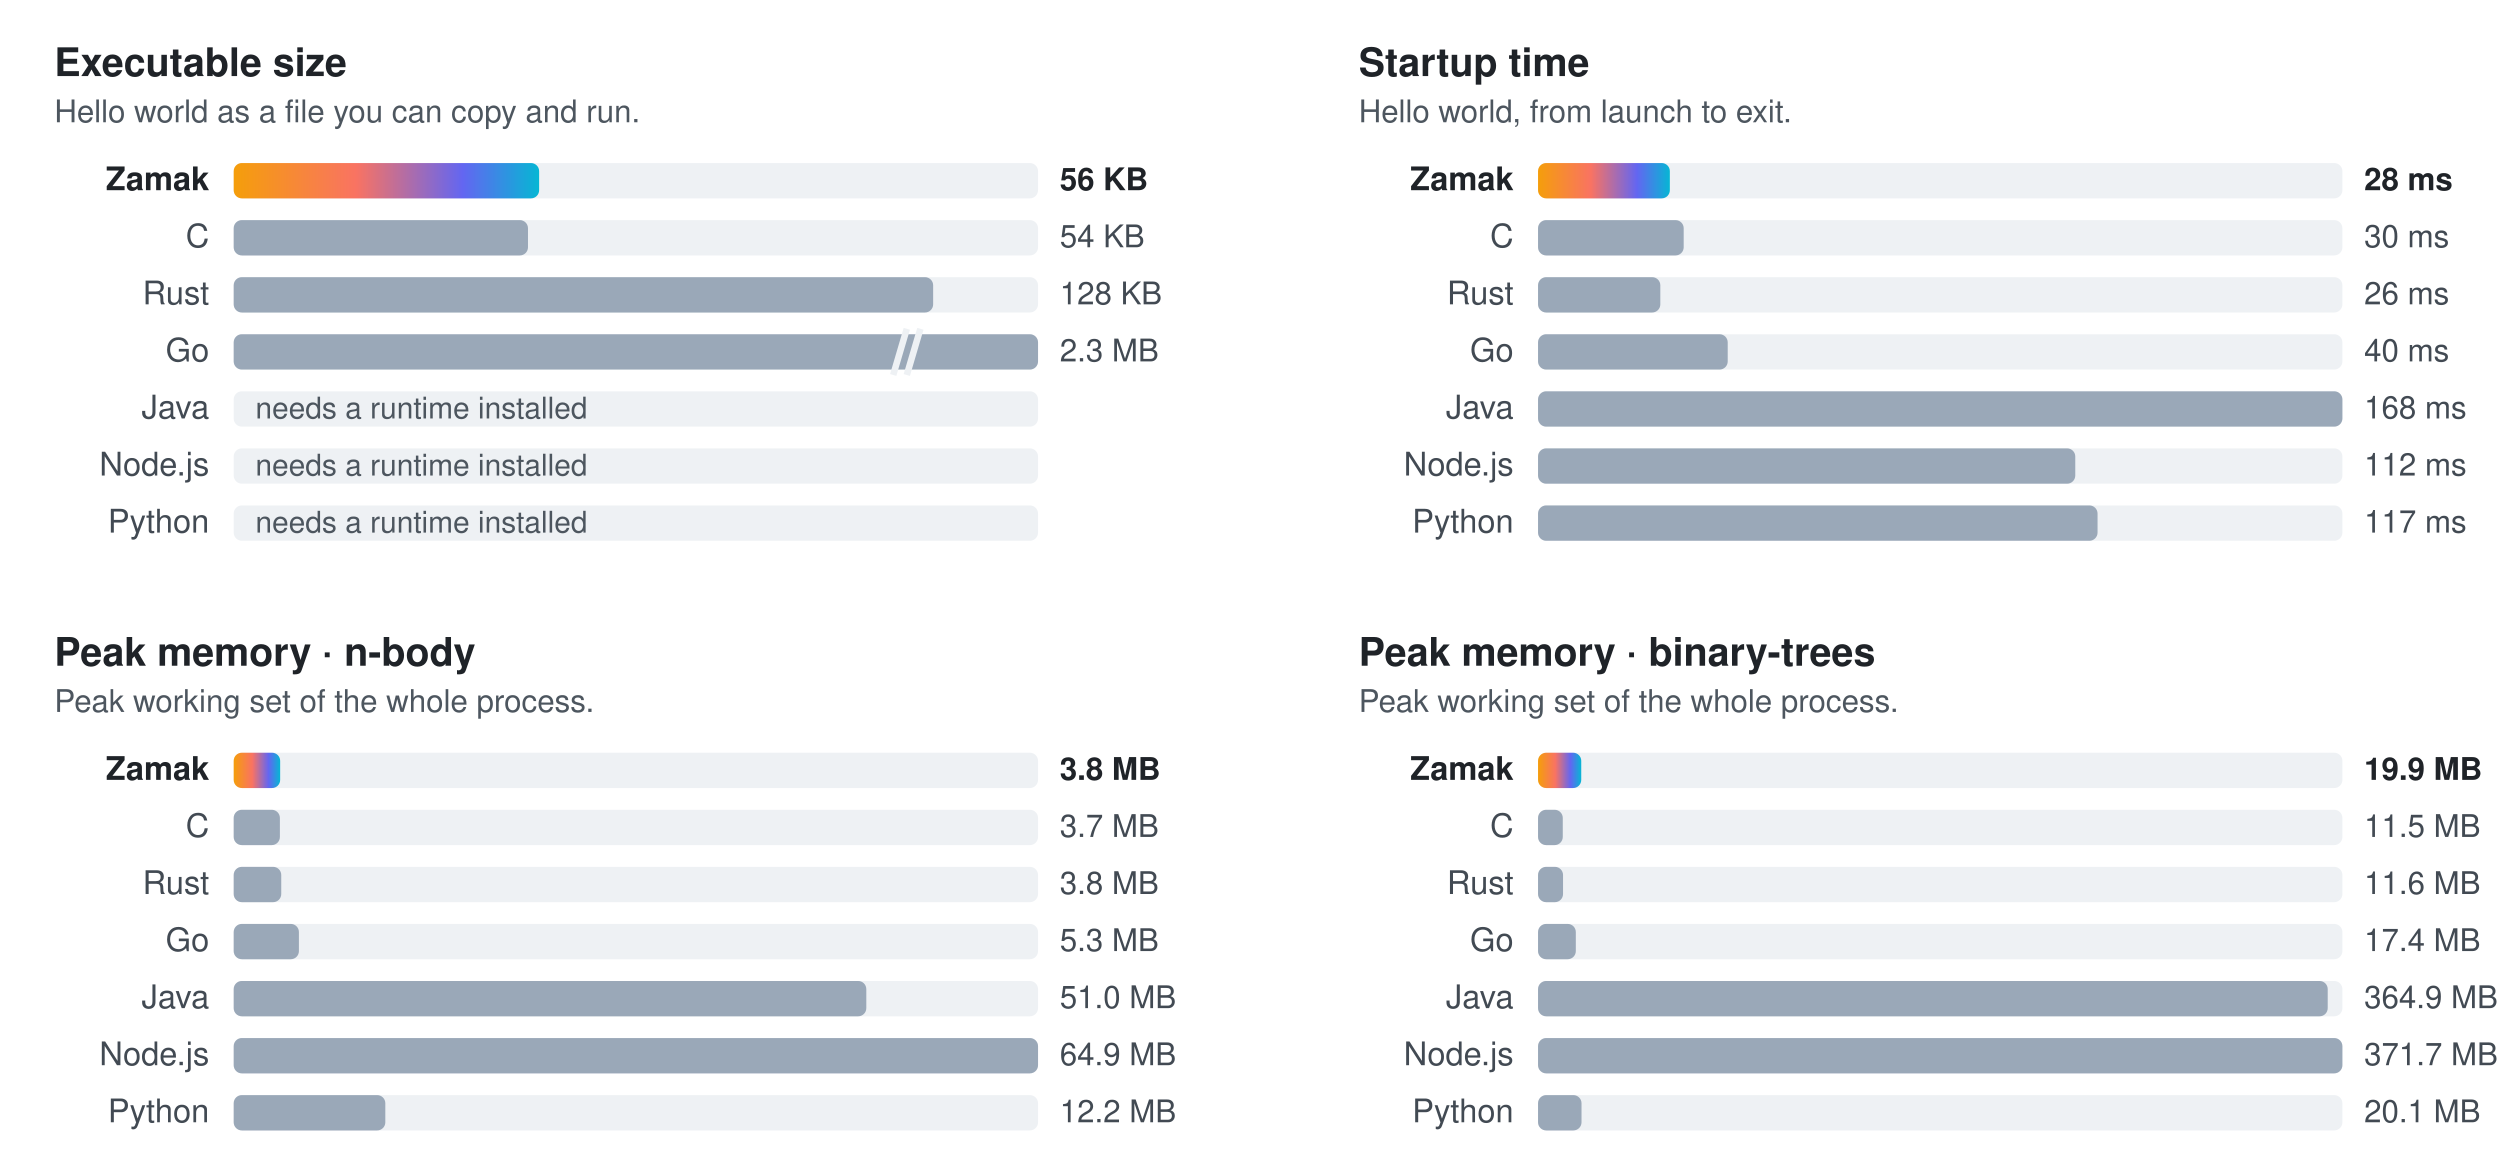
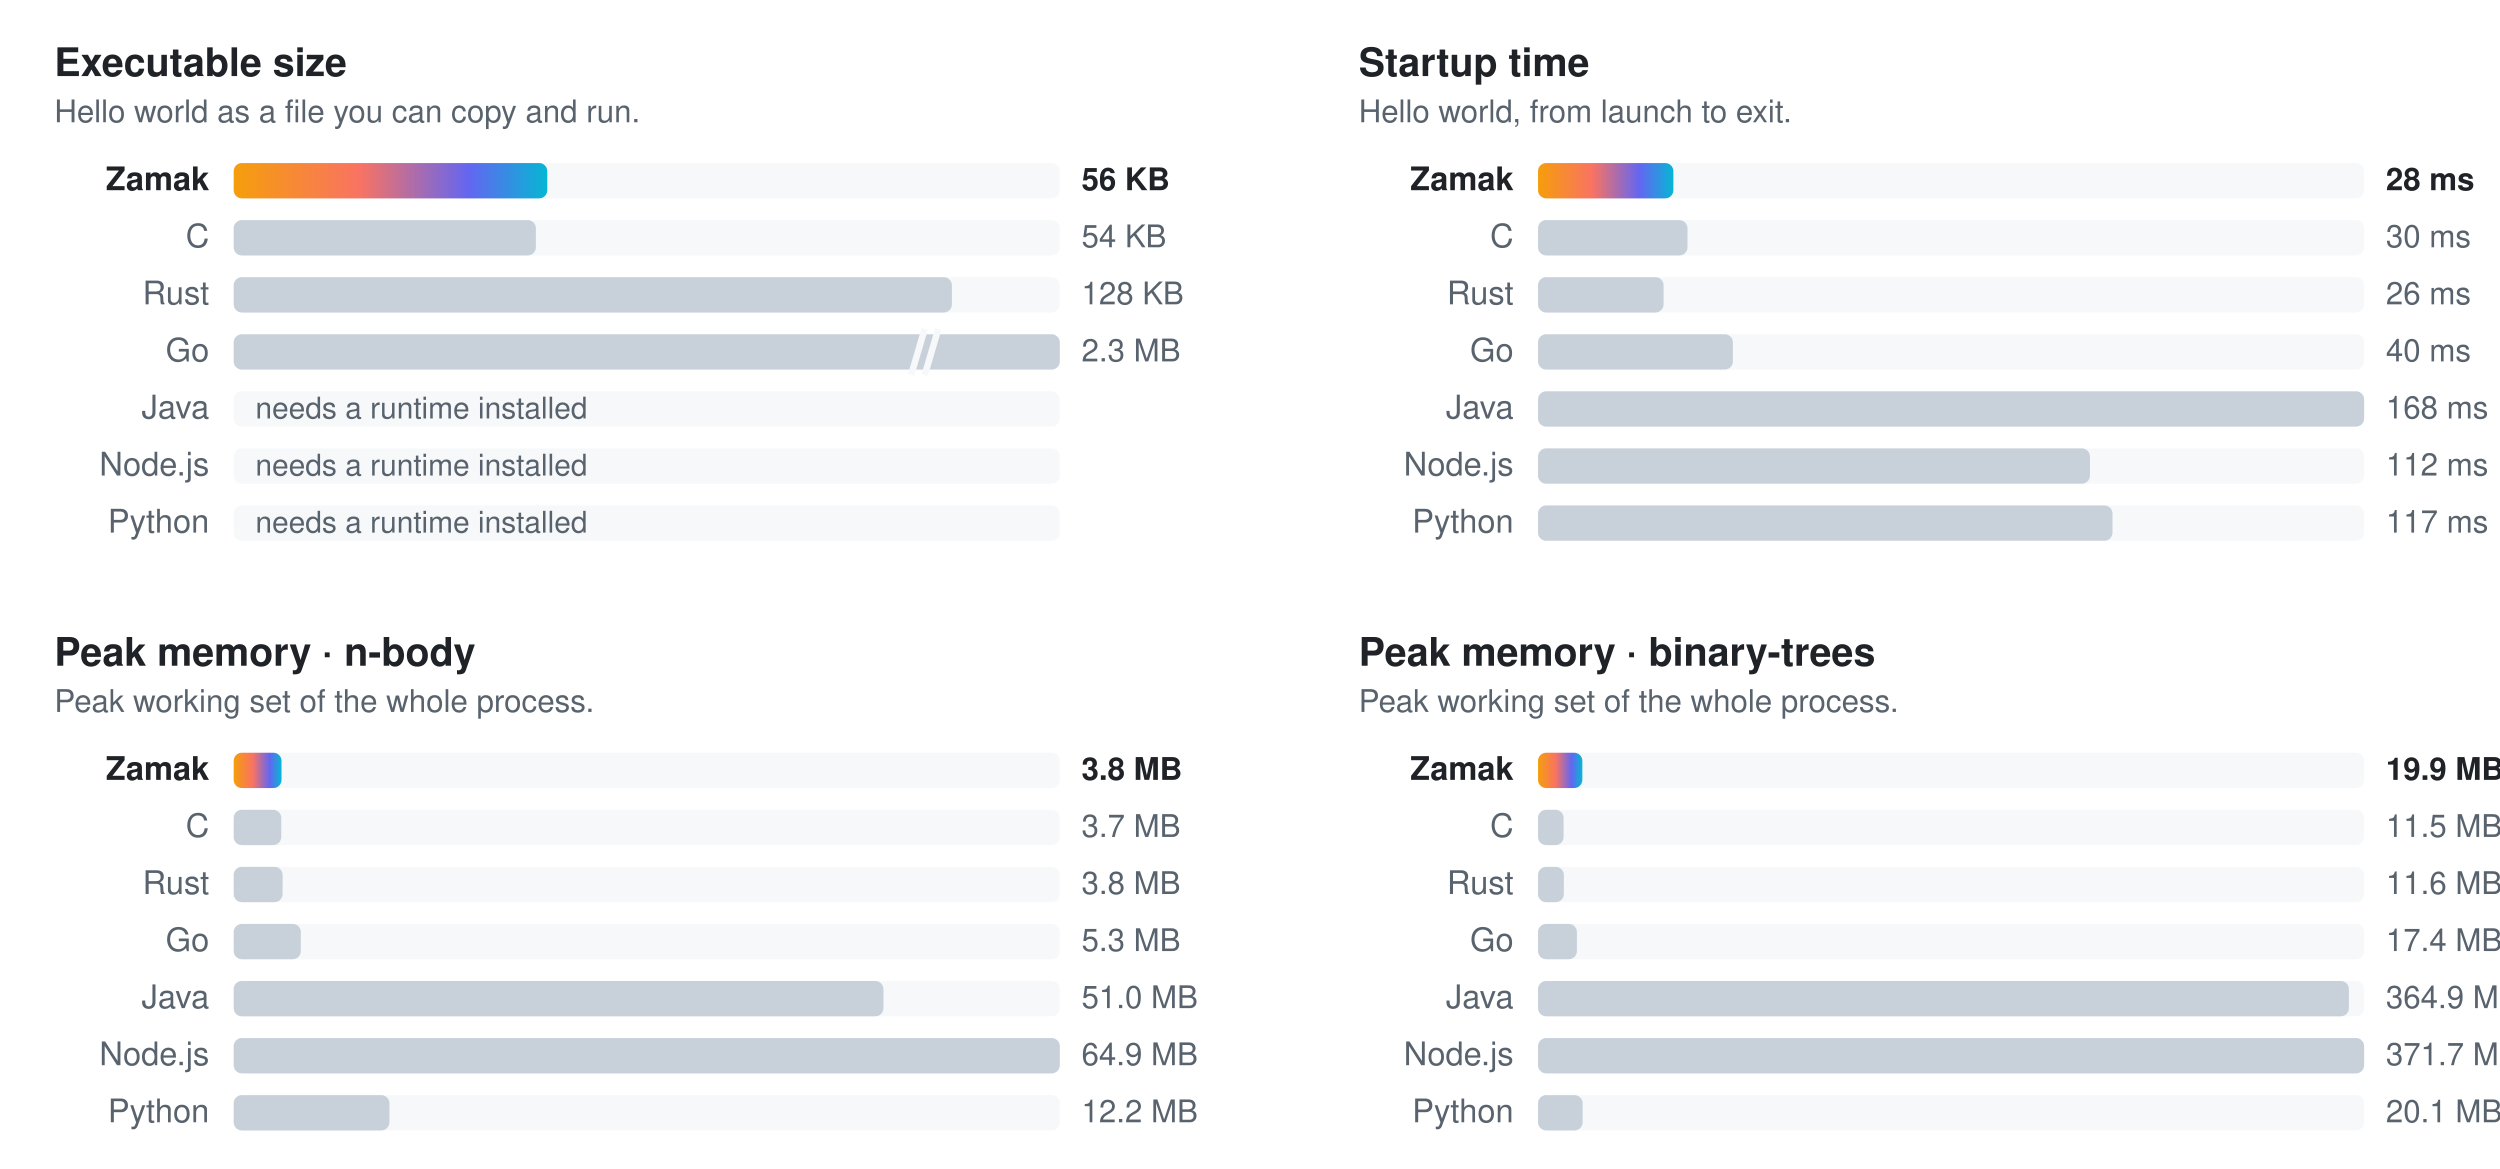
<svg xmlns="http://www.w3.org/2000/svg" viewBox="0 0 920 430" width="920" height="430" role="img" aria-label="Executable size, startup time, and peak memory of Zamak, C, Rust, Go, Java, Node.js, and Python" font-family="-apple-system, 'Segoe UI', Helvetica, Arial, sans-serif">
  <defs>
    <linearGradient id="brand" x1="0" x2="1" y1="0" y2="0">
      <stop offset="0" stop-color="#f59e0b" />
      <stop offset="0.4" stop-color="#f97362" />
      <stop offset="0.75" stop-color="#6366f1" />
      <stop offset="1" stop-color="#06b6d4" />
    </linearGradient>
  </defs>
  <text x="20" y="28" font-size="14.5" font-weight="600" fill="#1f2328">Executable size</text>
-   <text x="20" y="45" font-size="11.5" fill="#4d565f">Hello world as a file you can copy and run.</text>
+   <text x="20" y="45" font-size="11.5" fill="#59636e">Hello world as a file you can copy and run.</text>
  <text x="77" y="70" font-size="12" text-anchor="end" font-weight="600" fill="#1f2328">Zamak</text>
-   <rect x="86" y="60" width="296" height="13" rx="3" fill="#eef1f4" />
-   <rect x="86" y="60" width="112.4" height="13" rx="3" fill="url(#brand)" />
-   <text x="390" y="70" font-size="11.5" font-weight="600" fill="#1f2328">56 KB</text>
-   <text x="77" y="91" font-size="12" text-anchor="end" font-weight="500" fill="#424a53">C</text>
-   <rect x="86" y="81" width="296" height="13" rx="3" fill="#eef1f4" />
-   <rect x="86" y="81" width="108.3" height="13" rx="3" fill="#9aa8b8" />
-   <text x="390" y="91" font-size="11.5" font-weight="500" fill="#424a53">54 KB</text>
-   <text x="77" y="112" font-size="12" text-anchor="end" font-weight="500" fill="#424a53">Rust</text>
-   <rect x="86" y="102" width="296" height="13" rx="3" fill="#eef1f4" />
-   <rect x="86" y="102" width="257.4" height="13" rx="3" fill="#9aa8b8" />
-   <text x="390" y="112" font-size="11.5" font-weight="500" fill="#424a53">128 KB</text>
-   <text x="77" y="133" font-size="12" text-anchor="end" font-weight="500" fill="#424a53">Go</text>
-   <rect x="86" y="123" width="296" height="13" rx="3" fill="#eef1f4" />
-   <rect x="86" y="123" width="296.0" height="13" rx="3" fill="#9aa8b8" />
-   <path d="M328.7 138 l5 -17" stroke="#eef1f4" stroke-width="2.4" />
-   <path d="M333.7 138 l5 -17" stroke="#eef1f4" stroke-width="2.4" />
-   <text x="390" y="133" font-size="11.5" font-weight="500" fill="#424a53">2.3 MB</text>
-   <text x="77" y="154" font-size="12" text-anchor="end" font-weight="500" fill="#424a53">Java</text>
-   <rect x="86" y="144" width="296" height="13" rx="3" fill="#eef1f4" />
-   <text x="94" y="154" font-size="11" fill="#4d565f">needs a runtime installed</text>
-   <text x="77" y="175" font-size="12" text-anchor="end" font-weight="500" fill="#424a53">Node.js</text>
-   <rect x="86" y="165" width="296" height="13" rx="3" fill="#eef1f4" />
-   <text x="94" y="175" font-size="11" fill="#4d565f">needs a runtime installed</text>
-   <text x="77" y="196" font-size="12" text-anchor="end" font-weight="500" fill="#424a53">Python</text>
-   <rect x="86" y="186" width="296" height="13" rx="3" fill="#eef1f4" />
-   <text x="94" y="196" font-size="11" fill="#4d565f">needs a runtime installed</text>
+   <rect x="86" y="60" width="304" height="13" rx="3" fill="#f6f8fa" />
+   <rect x="86" y="60" width="115.4" height="13" rx="3" fill="url(#brand)" />
+   <text x="398" y="70" font-size="11.5" font-weight="600" fill="#1f2328">56 KB</text>
+   <text x="77" y="91" font-size="12" text-anchor="end" font-weight="400" fill="#59636e">C</text>
+   <rect x="86" y="81" width="304" height="13" rx="3" fill="#f6f8fa" />
+   <rect x="86" y="81" width="111.2" height="13" rx="3" fill="#c8d1da" />
+   <text x="398" y="91" font-size="11.5" font-weight="400" fill="#59636e">54 KB</text>
+   <text x="77" y="112" font-size="12" text-anchor="end" font-weight="400" fill="#59636e">Rust</text>
+   <rect x="86" y="102" width="304" height="13" rx="3" fill="#f6f8fa" />
+   <rect x="86" y="102" width="264.3" height="13" rx="3" fill="#c8d1da" />
+   <text x="398" y="112" font-size="11.5" font-weight="400" fill="#59636e">128 KB</text>
+   <text x="77" y="133" font-size="12" text-anchor="end" font-weight="400" fill="#59636e">Go</text>
+   <rect x="86" y="123" width="304" height="13" rx="3" fill="#f6f8fa" />
+   <rect x="86" y="123" width="304.0" height="13" rx="3" fill="#c8d1da" />
+   <path d="M335.3 138 l5 -17" stroke="#f6f8fa" stroke-width="2.4" />
+   <path d="M340.3 138 l5 -17" stroke="#f6f8fa" stroke-width="2.4" />
+   <text x="398" y="133" font-size="11.5" font-weight="400" fill="#59636e">2.3 MB</text>
+   <text x="77" y="154" font-size="12" text-anchor="end" font-weight="400" fill="#59636e">Java</text>
+   <rect x="86" y="144" width="304" height="13" rx="3" fill="#f6f8fa" />
+   <text x="94" y="154" font-size="11" fill="#59636e">needs a runtime installed</text>
+   <text x="77" y="175" font-size="12" text-anchor="end" font-weight="400" fill="#59636e">Node.js</text>
+   <rect x="86" y="165" width="304" height="13" rx="3" fill="#f6f8fa" />
+   <text x="94" y="175" font-size="11" fill="#59636e">needs a runtime installed</text>
+   <text x="77" y="196" font-size="12" text-anchor="end" font-weight="400" fill="#59636e">Python</text>
+   <rect x="86" y="186" width="304" height="13" rx="3" fill="#f6f8fa" />
+   <text x="94" y="196" font-size="11" fill="#59636e">needs a runtime installed</text>
  <text x="500" y="28" font-size="14.5" font-weight="600" fill="#1f2328">Startup time</text>
-   <text x="500" y="45" font-size="11.5" fill="#4d565f">Hello world, from launch to exit.</text>
+   <text x="500" y="45" font-size="11.5" fill="#59636e">Hello world, from launch to exit.</text>
  <text x="557" y="70" font-size="12" text-anchor="end" font-weight="600" fill="#1f2328">Zamak</text>
-   <rect x="566" y="60" width="296" height="13" rx="3" fill="#eef1f4" />
-   <rect x="566" y="60" width="48.5" height="13" rx="3" fill="url(#brand)" />
-   <text x="870" y="70" font-size="11.5" font-weight="600" fill="#1f2328">28 ms</text>
-   <text x="557" y="91" font-size="12" text-anchor="end" font-weight="500" fill="#424a53">C</text>
-   <rect x="566" y="81" width="296" height="13" rx="3" fill="#eef1f4" />
-   <rect x="566" y="81" width="53.6" height="13" rx="3" fill="#9aa8b8" />
-   <text x="870" y="91" font-size="11.5" font-weight="500" fill="#424a53">30 ms</text>
-   <text x="557" y="112" font-size="12" text-anchor="end" font-weight="500" fill="#424a53">Rust</text>
-   <rect x="566" y="102" width="296" height="13" rx="3" fill="#eef1f4" />
-   <rect x="566" y="102" width="45.0" height="13" rx="3" fill="#9aa8b8" />
-   <text x="870" y="112" font-size="11.5" font-weight="500" fill="#424a53">26 ms</text>
-   <text x="557" y="133" font-size="12" text-anchor="end" font-weight="500" fill="#424a53">Go</text>
-   <rect x="566" y="123" width="296" height="13" rx="3" fill="#eef1f4" />
-   <rect x="566" y="123" width="69.8" height="13" rx="3" fill="#9aa8b8" />
-   <text x="870" y="133" font-size="11.5" font-weight="500" fill="#424a53">40 ms</text>
-   <text x="557" y="154" font-size="12" text-anchor="end" font-weight="500" fill="#424a53">Java</text>
-   <rect x="566" y="144" width="296" height="13" rx="3" fill="#eef1f4" />
-   <rect x="566" y="144" width="296.0" height="13" rx="3" fill="#9aa8b8" />
-   <text x="870" y="154" font-size="11.5" font-weight="500" fill="#424a53">168 ms</text>
-   <text x="557" y="175" font-size="12" text-anchor="end" font-weight="500" fill="#424a53">Node.js</text>
-   <rect x="566" y="165" width="296" height="13" rx="3" fill="#eef1f4" />
-   <rect x="566" y="165" width="197.7" height="13" rx="3" fill="#9aa8b8" />
-   <text x="870" y="175" font-size="11.5" font-weight="500" fill="#424a53">112 ms</text>
-   <text x="557" y="196" font-size="12" text-anchor="end" font-weight="500" fill="#424a53">Python</text>
-   <rect x="566" y="186" width="296" height="13" rx="3" fill="#eef1f4" />
-   <rect x="566" y="186" width="205.9" height="13" rx="3" fill="#9aa8b8" />
-   <text x="870" y="196" font-size="11.5" font-weight="500" fill="#424a53">117 ms</text>
+   <rect x="566" y="60" width="304" height="13" rx="3" fill="#f6f8fa" />
+   <rect x="566" y="60" width="49.8" height="13" rx="3" fill="url(#brand)" />
+   <text x="878" y="70" font-size="11.5" font-weight="600" fill="#1f2328">28 ms</text>
+   <text x="557" y="91" font-size="12" text-anchor="end" font-weight="400" fill="#59636e">C</text>
+   <rect x="566" y="81" width="304" height="13" rx="3" fill="#f6f8fa" />
+   <rect x="566" y="81" width="55.0" height="13" rx="3" fill="#c8d1da" />
+   <text x="878" y="91" font-size="11.5" font-weight="400" fill="#59636e">30 ms</text>
+   <text x="557" y="112" font-size="12" text-anchor="end" font-weight="400" fill="#59636e">Rust</text>
+   <rect x="566" y="102" width="304" height="13" rx="3" fill="#f6f8fa" />
+   <rect x="566" y="102" width="46.2" height="13" rx="3" fill="#c8d1da" />
+   <text x="878" y="112" font-size="11.5" font-weight="400" fill="#59636e">26 ms</text>
+   <text x="557" y="133" font-size="12" text-anchor="end" font-weight="400" fill="#59636e">Go</text>
+   <rect x="566" y="123" width="304" height="13" rx="3" fill="#f6f8fa" />
+   <rect x="566" y="123" width="71.7" height="13" rx="3" fill="#c8d1da" />
+   <text x="878" y="133" font-size="11.5" font-weight="400" fill="#59636e">40 ms</text>
+   <text x="557" y="154" font-size="12" text-anchor="end" font-weight="400" fill="#59636e">Java</text>
+   <rect x="566" y="144" width="304" height="13" rx="3" fill="#f6f8fa" />
+   <rect x="566" y="144" width="304.0" height="13" rx="3" fill="#c8d1da" />
+   <text x="878" y="154" font-size="11.5" font-weight="400" fill="#59636e">168 ms</text>
+   <text x="557" y="175" font-size="12" text-anchor="end" font-weight="400" fill="#59636e">Node.js</text>
+   <rect x="566" y="165" width="304" height="13" rx="3" fill="#f6f8fa" />
+   <rect x="566" y="165" width="203.1" height="13" rx="3" fill="#c8d1da" />
+   <text x="878" y="175" font-size="11.5" font-weight="400" fill="#59636e">112 ms</text>
+   <text x="557" y="196" font-size="12" text-anchor="end" font-weight="400" fill="#59636e">Python</text>
+   <rect x="566" y="186" width="304" height="13" rx="3" fill="#f6f8fa" />
+   <rect x="566" y="186" width="211.4" height="13" rx="3" fill="#c8d1da" />
+   <text x="878" y="196" font-size="11.5" font-weight="400" fill="#59636e">117 ms</text>
  <text x="20" y="245" font-size="14.5" font-weight="600" fill="#1f2328">Peak memory · n-body</text>
-   <text x="20" y="262" font-size="11.5" fill="#4d565f">Peak working set of the whole process.</text>
+   <text x="20" y="262" font-size="11.5" fill="#59636e">Peak working set of the whole process.</text>
  <text x="77" y="287" font-size="12" text-anchor="end" font-weight="600" fill="#1f2328">Zamak</text>
-   <rect x="86" y="277" width="296" height="13" rx="3" fill="#eef1f4" />
-   <rect x="86" y="277" width="17.1" height="13" rx="3" fill="url(#brand)" />
-   <text x="390" y="287" font-size="11.5" font-weight="600" fill="#1f2328">3.8 MB</text>
-   <text x="77" y="308" font-size="12" text-anchor="end" font-weight="500" fill="#424a53">C</text>
-   <rect x="86" y="298" width="296" height="13" rx="3" fill="#eef1f4" />
-   <rect x="86" y="298" width="17.0" height="13" rx="3" fill="#9aa8b8" />
-   <text x="390" y="308" font-size="11.5" font-weight="500" fill="#424a53">3.7 MB</text>
-   <text x="77" y="329" font-size="12" text-anchor="end" font-weight="500" fill="#424a53">Rust</text>
-   <rect x="86" y="319" width="296" height="13" rx="3" fill="#eef1f4" />
-   <rect x="86" y="319" width="17.5" height="13" rx="3" fill="#9aa8b8" />
-   <text x="390" y="329" font-size="11.5" font-weight="500" fill="#424a53">3.8 MB</text>
-   <text x="77" y="350" font-size="12" text-anchor="end" font-weight="500" fill="#424a53">Go</text>
-   <rect x="86" y="340" width="296" height="13" rx="3" fill="#eef1f4" />
-   <rect x="86" y="340" width="24.0" height="13" rx="3" fill="#9aa8b8" />
-   <text x="390" y="350" font-size="11.5" font-weight="500" fill="#424a53">5.3 MB</text>
-   <text x="77" y="371" font-size="12" text-anchor="end" font-weight="500" fill="#424a53">Java</text>
-   <rect x="86" y="361" width="296" height="13" rx="3" fill="#eef1f4" />
-   <rect x="86" y="361" width="232.8" height="13" rx="3" fill="#9aa8b8" />
-   <text x="390" y="371" font-size="11.5" font-weight="500" fill="#424a53">51.0 MB</text>
-   <text x="77" y="392" font-size="12" text-anchor="end" font-weight="500" fill="#424a53">Node.js</text>
-   <rect x="86" y="382" width="296" height="13" rx="3" fill="#eef1f4" />
-   <rect x="86" y="382" width="296.0" height="13" rx="3" fill="#9aa8b8" />
-   <text x="390" y="392" font-size="11.5" font-weight="500" fill="#424a53">64.9 MB</text>
-   <text x="77" y="413" font-size="12" text-anchor="end" font-weight="500" fill="#424a53">Python</text>
-   <rect x="86" y="403" width="296" height="13" rx="3" fill="#eef1f4" />
-   <rect x="86" y="403" width="55.8" height="13" rx="3" fill="#9aa8b8" />
-   <text x="390" y="413" font-size="11.5" font-weight="500" fill="#424a53">12.2 MB</text>
+   <rect x="86" y="277" width="304" height="13" rx="3" fill="#f6f8fa" />
+   <rect x="86" y="277" width="17.6" height="13" rx="3" fill="url(#brand)" />
+   <text x="398" y="287" font-size="11.5" font-weight="600" fill="#1f2328">3.8 MB</text>
+   <text x="77" y="308" font-size="12" text-anchor="end" font-weight="400" fill="#59636e">C</text>
+   <rect x="86" y="298" width="304" height="13" rx="3" fill="#f6f8fa" />
+   <rect x="86" y="298" width="17.5" height="13" rx="3" fill="#c8d1da" />
+   <text x="398" y="308" font-size="11.5" font-weight="400" fill="#59636e">3.7 MB</text>
+   <text x="77" y="329" font-size="12" text-anchor="end" font-weight="400" fill="#59636e">Rust</text>
+   <rect x="86" y="319" width="304" height="13" rx="3" fill="#f6f8fa" />
+   <rect x="86" y="319" width="18.0" height="13" rx="3" fill="#c8d1da" />
+   <text x="398" y="329" font-size="11.5" font-weight="400" fill="#59636e">3.8 MB</text>
+   <text x="77" y="350" font-size="12" text-anchor="end" font-weight="400" fill="#59636e">Go</text>
+   <rect x="86" y="340" width="304" height="13" rx="3" fill="#f6f8fa" />
+   <rect x="86" y="340" width="24.7" height="13" rx="3" fill="#c8d1da" />
+   <text x="398" y="350" font-size="11.5" font-weight="400" fill="#59636e">5.3 MB</text>
+   <text x="77" y="371" font-size="12" text-anchor="end" font-weight="400" fill="#59636e">Java</text>
+   <rect x="86" y="361" width="304" height="13" rx="3" fill="#f6f8fa" />
+   <rect x="86" y="361" width="239.1" height="13" rx="3" fill="#c8d1da" />
+   <text x="398" y="371" font-size="11.5" font-weight="400" fill="#59636e">51.0 MB</text>
+   <text x="77" y="392" font-size="12" text-anchor="end" font-weight="400" fill="#59636e">Node.js</text>
+   <rect x="86" y="382" width="304" height="13" rx="3" fill="#f6f8fa" />
+   <rect x="86" y="382" width="304.0" height="13" rx="3" fill="#c8d1da" />
+   <text x="398" y="392" font-size="11.5" font-weight="400" fill="#59636e">64.9 MB</text>
+   <text x="77" y="413" font-size="12" text-anchor="end" font-weight="400" fill="#59636e">Python</text>
+   <rect x="86" y="403" width="304" height="13" rx="3" fill="#f6f8fa" />
+   <rect x="86" y="403" width="57.3" height="13" rx="3" fill="#c8d1da" />
+   <text x="398" y="413" font-size="11.5" font-weight="400" fill="#59636e">12.2 MB</text>
  <text x="500" y="245" font-size="14.5" font-weight="600" fill="#1f2328">Peak memory · binary-trees</text>
-   <text x="500" y="262" font-size="11.5" fill="#4d565f">Peak working set of the whole process.</text>
+   <text x="500" y="262" font-size="11.5" fill="#59636e">Peak working set of the whole process.</text>
  <text x="557" y="287" font-size="12" text-anchor="end" font-weight="600" fill="#1f2328">Zamak</text>
-   <rect x="566" y="277" width="296" height="13" rx="3" fill="#eef1f4" />
-   <rect x="566" y="277" width="15.9" height="13" rx="3" fill="url(#brand)" />
-   <text x="870" y="287" font-size="11.5" font-weight="600" fill="#1f2328">19.9 MB</text>
-   <text x="557" y="308" font-size="12" text-anchor="end" font-weight="500" fill="#424a53">C</text>
-   <rect x="566" y="298" width="296" height="13" rx="3" fill="#eef1f4" />
-   <rect x="566" y="298" width="9.1" height="13" rx="3" fill="#9aa8b8" />
-   <text x="870" y="308" font-size="11.5" font-weight="500" fill="#424a53">11.5 MB</text>
-   <text x="557" y="329" font-size="12" text-anchor="end" font-weight="500" fill="#424a53">Rust</text>
-   <rect x="566" y="319" width="296" height="13" rx="3" fill="#eef1f4" />
-   <rect x="566" y="319" width="9.2" height="13" rx="3" fill="#9aa8b8" />
-   <text x="870" y="329" font-size="11.5" font-weight="500" fill="#424a53">11.6 MB</text>
-   <text x="557" y="350" font-size="12" text-anchor="end" font-weight="500" fill="#424a53">Go</text>
-   <rect x="566" y="340" width="296" height="13" rx="3" fill="#eef1f4" />
-   <rect x="566" y="340" width="13.9" height="13" rx="3" fill="#9aa8b8" />
-   <text x="870" y="350" font-size="11.5" font-weight="500" fill="#424a53">17.4 MB</text>
-   <text x="557" y="371" font-size="12" text-anchor="end" font-weight="500" fill="#424a53">Java</text>
-   <rect x="566" y="361" width="296" height="13" rx="3" fill="#eef1f4" />
-   <rect x="566" y="361" width="290.6" height="13" rx="3" fill="#9aa8b8" />
-   <text x="870" y="371" font-size="11.5" font-weight="500" fill="#424a53">364.9 MB</text>
-   <text x="557" y="392" font-size="12" text-anchor="end" font-weight="500" fill="#424a53">Node.js</text>
-   <rect x="566" y="382" width="296" height="13" rx="3" fill="#eef1f4" />
-   <rect x="566" y="382" width="296.0" height="13" rx="3" fill="#9aa8b8" />
-   <text x="870" y="392" font-size="11.5" font-weight="500" fill="#424a53">371.7 MB</text>
-   <text x="557" y="413" font-size="12" text-anchor="end" font-weight="500" fill="#424a53">Python</text>
-   <rect x="566" y="403" width="296" height="13" rx="3" fill="#eef1f4" />
-   <rect x="566" y="403" width="16.0" height="13" rx="3" fill="#9aa8b8" />
-   <text x="870" y="413" font-size="11.5" font-weight="500" fill="#424a53">20.1 MB</text>
+   <rect x="566" y="277" width="304" height="13" rx="3" fill="#f6f8fa" />
+   <rect x="566" y="277" width="16.3" height="13" rx="3" fill="url(#brand)" />
+   <text x="878" y="287" font-size="11.5" font-weight="600" fill="#1f2328">19.9 MB</text>
+   <text x="557" y="308" font-size="12" text-anchor="end" font-weight="400" fill="#59636e">C</text>
+   <rect x="566" y="298" width="304" height="13" rx="3" fill="#f6f8fa" />
+   <rect x="566" y="298" width="9.4" height="13" rx="3" fill="#c8d1da" />
+   <text x="878" y="308" font-size="11.5" font-weight="400" fill="#59636e">11.5 MB</text>
+   <text x="557" y="329" font-size="12" text-anchor="end" font-weight="400" fill="#59636e">Rust</text>
+   <rect x="566" y="319" width="304" height="13" rx="3" fill="#f6f8fa" />
+   <rect x="566" y="319" width="9.5" height="13" rx="3" fill="#c8d1da" />
+   <text x="878" y="329" font-size="11.5" font-weight="400" fill="#59636e">11.6 MB</text>
+   <text x="557" y="350" font-size="12" text-anchor="end" font-weight="400" fill="#59636e">Go</text>
+   <rect x="566" y="340" width="304" height="13" rx="3" fill="#f6f8fa" />
+   <rect x="566" y="340" width="14.3" height="13" rx="3" fill="#c8d1da" />
+   <text x="878" y="350" font-size="11.5" font-weight="400" fill="#59636e">17.4 MB</text>
+   <text x="557" y="371" font-size="12" text-anchor="end" font-weight="400" fill="#59636e">Java</text>
+   <rect x="566" y="361" width="304" height="13" rx="3" fill="#f6f8fa" />
+   <rect x="566" y="361" width="298.4" height="13" rx="3" fill="#c8d1da" />
+   <text x="878" y="371" font-size="11.5" font-weight="400" fill="#59636e">364.9 MB</text>
+   <text x="557" y="392" font-size="12" text-anchor="end" font-weight="400" fill="#59636e">Node.js</text>
+   <rect x="566" y="382" width="304" height="13" rx="3" fill="#f6f8fa" />
+   <rect x="566" y="382" width="304.0" height="13" rx="3" fill="#c8d1da" />
+   <text x="878" y="392" font-size="11.5" font-weight="400" fill="#59636e">371.7 MB</text>
+   <text x="557" y="413" font-size="12" text-anchor="end" font-weight="400" fill="#59636e">Python</text>
+   <rect x="566" y="403" width="304" height="13" rx="3" fill="#f6f8fa" />
+   <rect x="566" y="403" width="16.4" height="13" rx="3" fill="#c8d1da" />
+   <text x="878" y="413" font-size="11.5" font-weight="400" fill="#59636e">20.1 MB</text>
</svg>
